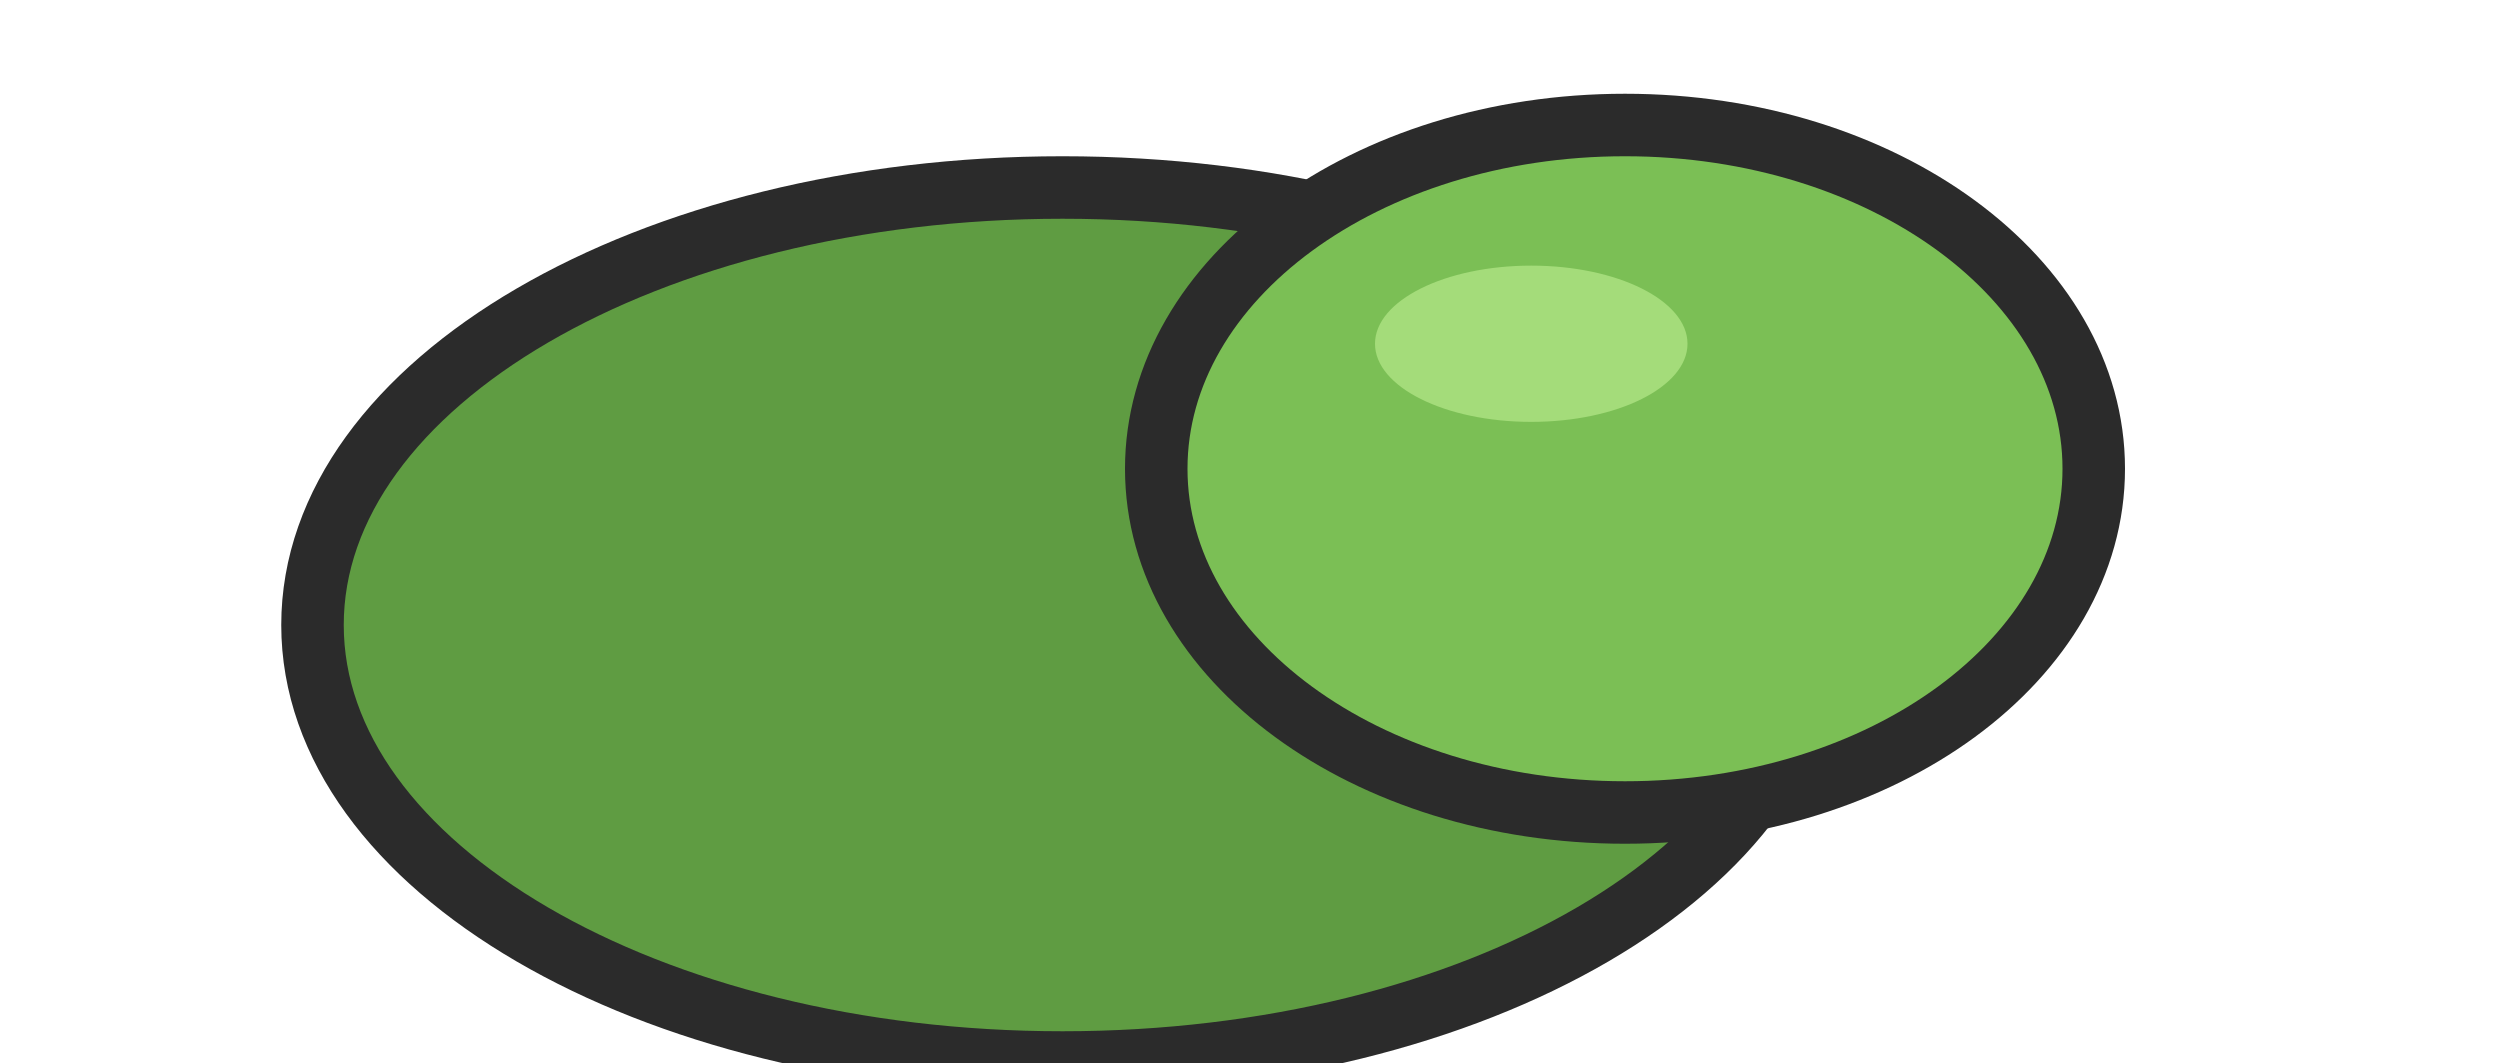
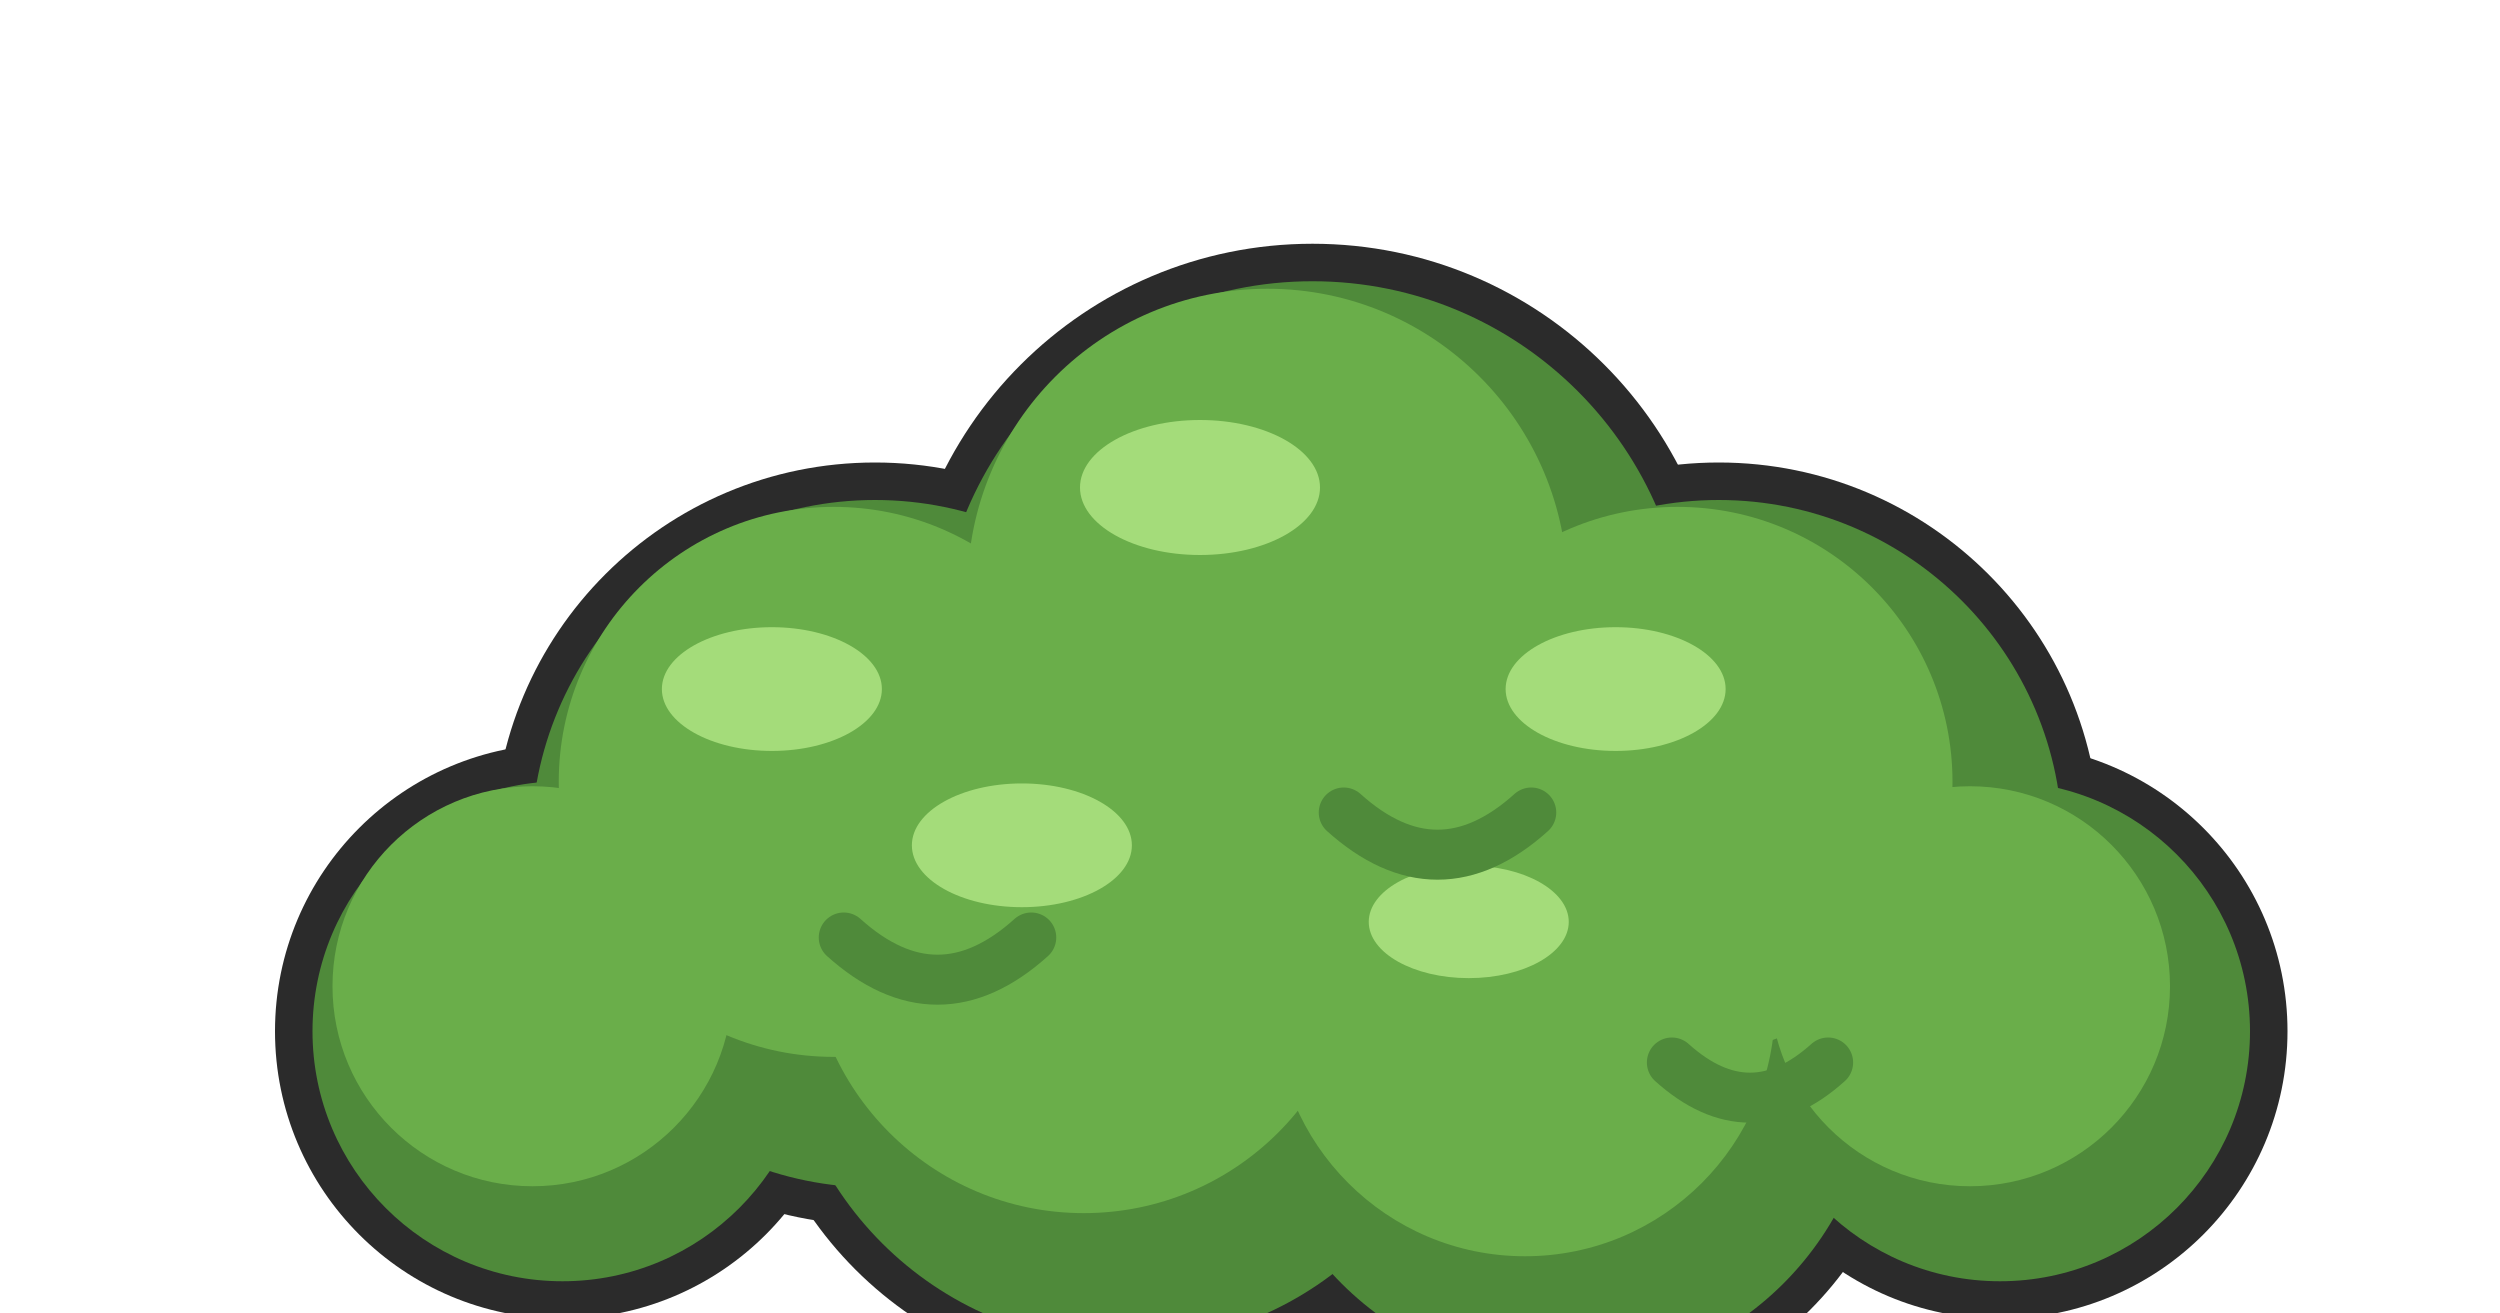
- <svg xmlns="http://www.w3.org/2000/svg" viewBox="-40 -32 80 34">
-   <ellipse cx="-6" cy="-12" rx="24" ry="14" fill="#5f9c42" stroke="#2b2b2b" stroke-width="2" />
-   <ellipse cx="12" cy="-17" rx="15" ry="11" fill="#7bbf55" stroke="#2b2b2b" stroke-width="2" />
-   <ellipse cx="9" cy="-21" rx="5" ry="2.5" fill="#a4dc7a" />
+ <svg xmlns="http://www.w3.org/2000/svg" viewBox="-40 -40 80 42">
+   <circle cx="-22" cy="-7" r="9.2" fill="#2b2b2b" />
+   <circle cx="-12" cy="-13" r="12.2" fill="#2b2b2b" />
+   <circle cx="2" cy="-19" r="13.2" fill="#2b2b2b" />
+   <circle cx="15" cy="-13" r="12.2" fill="#2b2b2b" />
+   <circle cx="24" cy="-7" r="9.2" fill="#2b2b2b" />
+   <circle cx="-4" cy="-8" r="12.2" fill="#2b2b2b" />
+   <circle cx="10" cy="-6" r="11.2" fill="#2b2b2b" />
+   <circle cx="-22" cy="-7" r="8" fill="#4f8a3a" />
+   <circle cx="-12" cy="-13" r="11" fill="#4f8a3a" />
+   <circle cx="2" cy="-19" r="12" fill="#4f8a3a" />
+   <circle cx="15" cy="-13" r="11" fill="#4f8a3a" />
+   <circle cx="24" cy="-7" r="8" fill="#4f8a3a" />
+   <circle cx="-4" cy="-8" r="11" fill="#4f8a3a" />
+   <circle cx="10" cy="-6" r="10" fill="#4f8a3a" />
+   <circle cx="-22.96" cy="-8.44" r="6.4" fill="#6aae4a" />
+   <circle cx="-13.32" cy="-14.98" r="8.8" fill="#6aae4a" />
+   <circle cx="0.56" cy="-21.16" r="9.6" fill="#6aae4a" />
+   <circle cx="13.68" cy="-14.98" r="8.8" fill="#6aae4a" />
+   <circle cx="23.04" cy="-8.44" r="6.4" fill="#6aae4a" />
+   <circle cx="-5.32" cy="-9.98" r="8.8" fill="#6aae4a" />
+   <circle cx="8.8" cy="-7.8" r="8" fill="#6aae4a" />
+   <ellipse cx="-15.3" cy="-17.95" rx="3.52" ry="1.98" fill="#a4dc7a" />
+   <ellipse cx="-1.6" cy="-24.4" rx="3.84" ry="2.16" fill="#a4dc7a" />
+   <ellipse cx="11.7" cy="-17.95" rx="3.52" ry="1.98" fill="#a4dc7a" />
+   <ellipse cx="-7.3" cy="-12.95" rx="3.52" ry="1.98" fill="#a4dc7a" />
+   <ellipse cx="7" cy="-10.5" rx="3.2" ry="1.8" fill="#a4dc7a" />
+   <path d="M -13,-10 Q -10,-7.3 -7,-10" stroke="#4f8a3a" stroke-width="1.6" stroke-linecap="round" fill="none" />
+   <path d="M 3,-14 Q 6,-11.3 9,-14" stroke="#4f8a3a" stroke-width="1.6" stroke-linecap="round" fill="none" />
+   <path d="M 13.5,-6 Q 16,-3.75 18.5,-6" stroke="#4f8a3a" stroke-width="1.6" stroke-linecap="round" fill="none" />
</svg>
